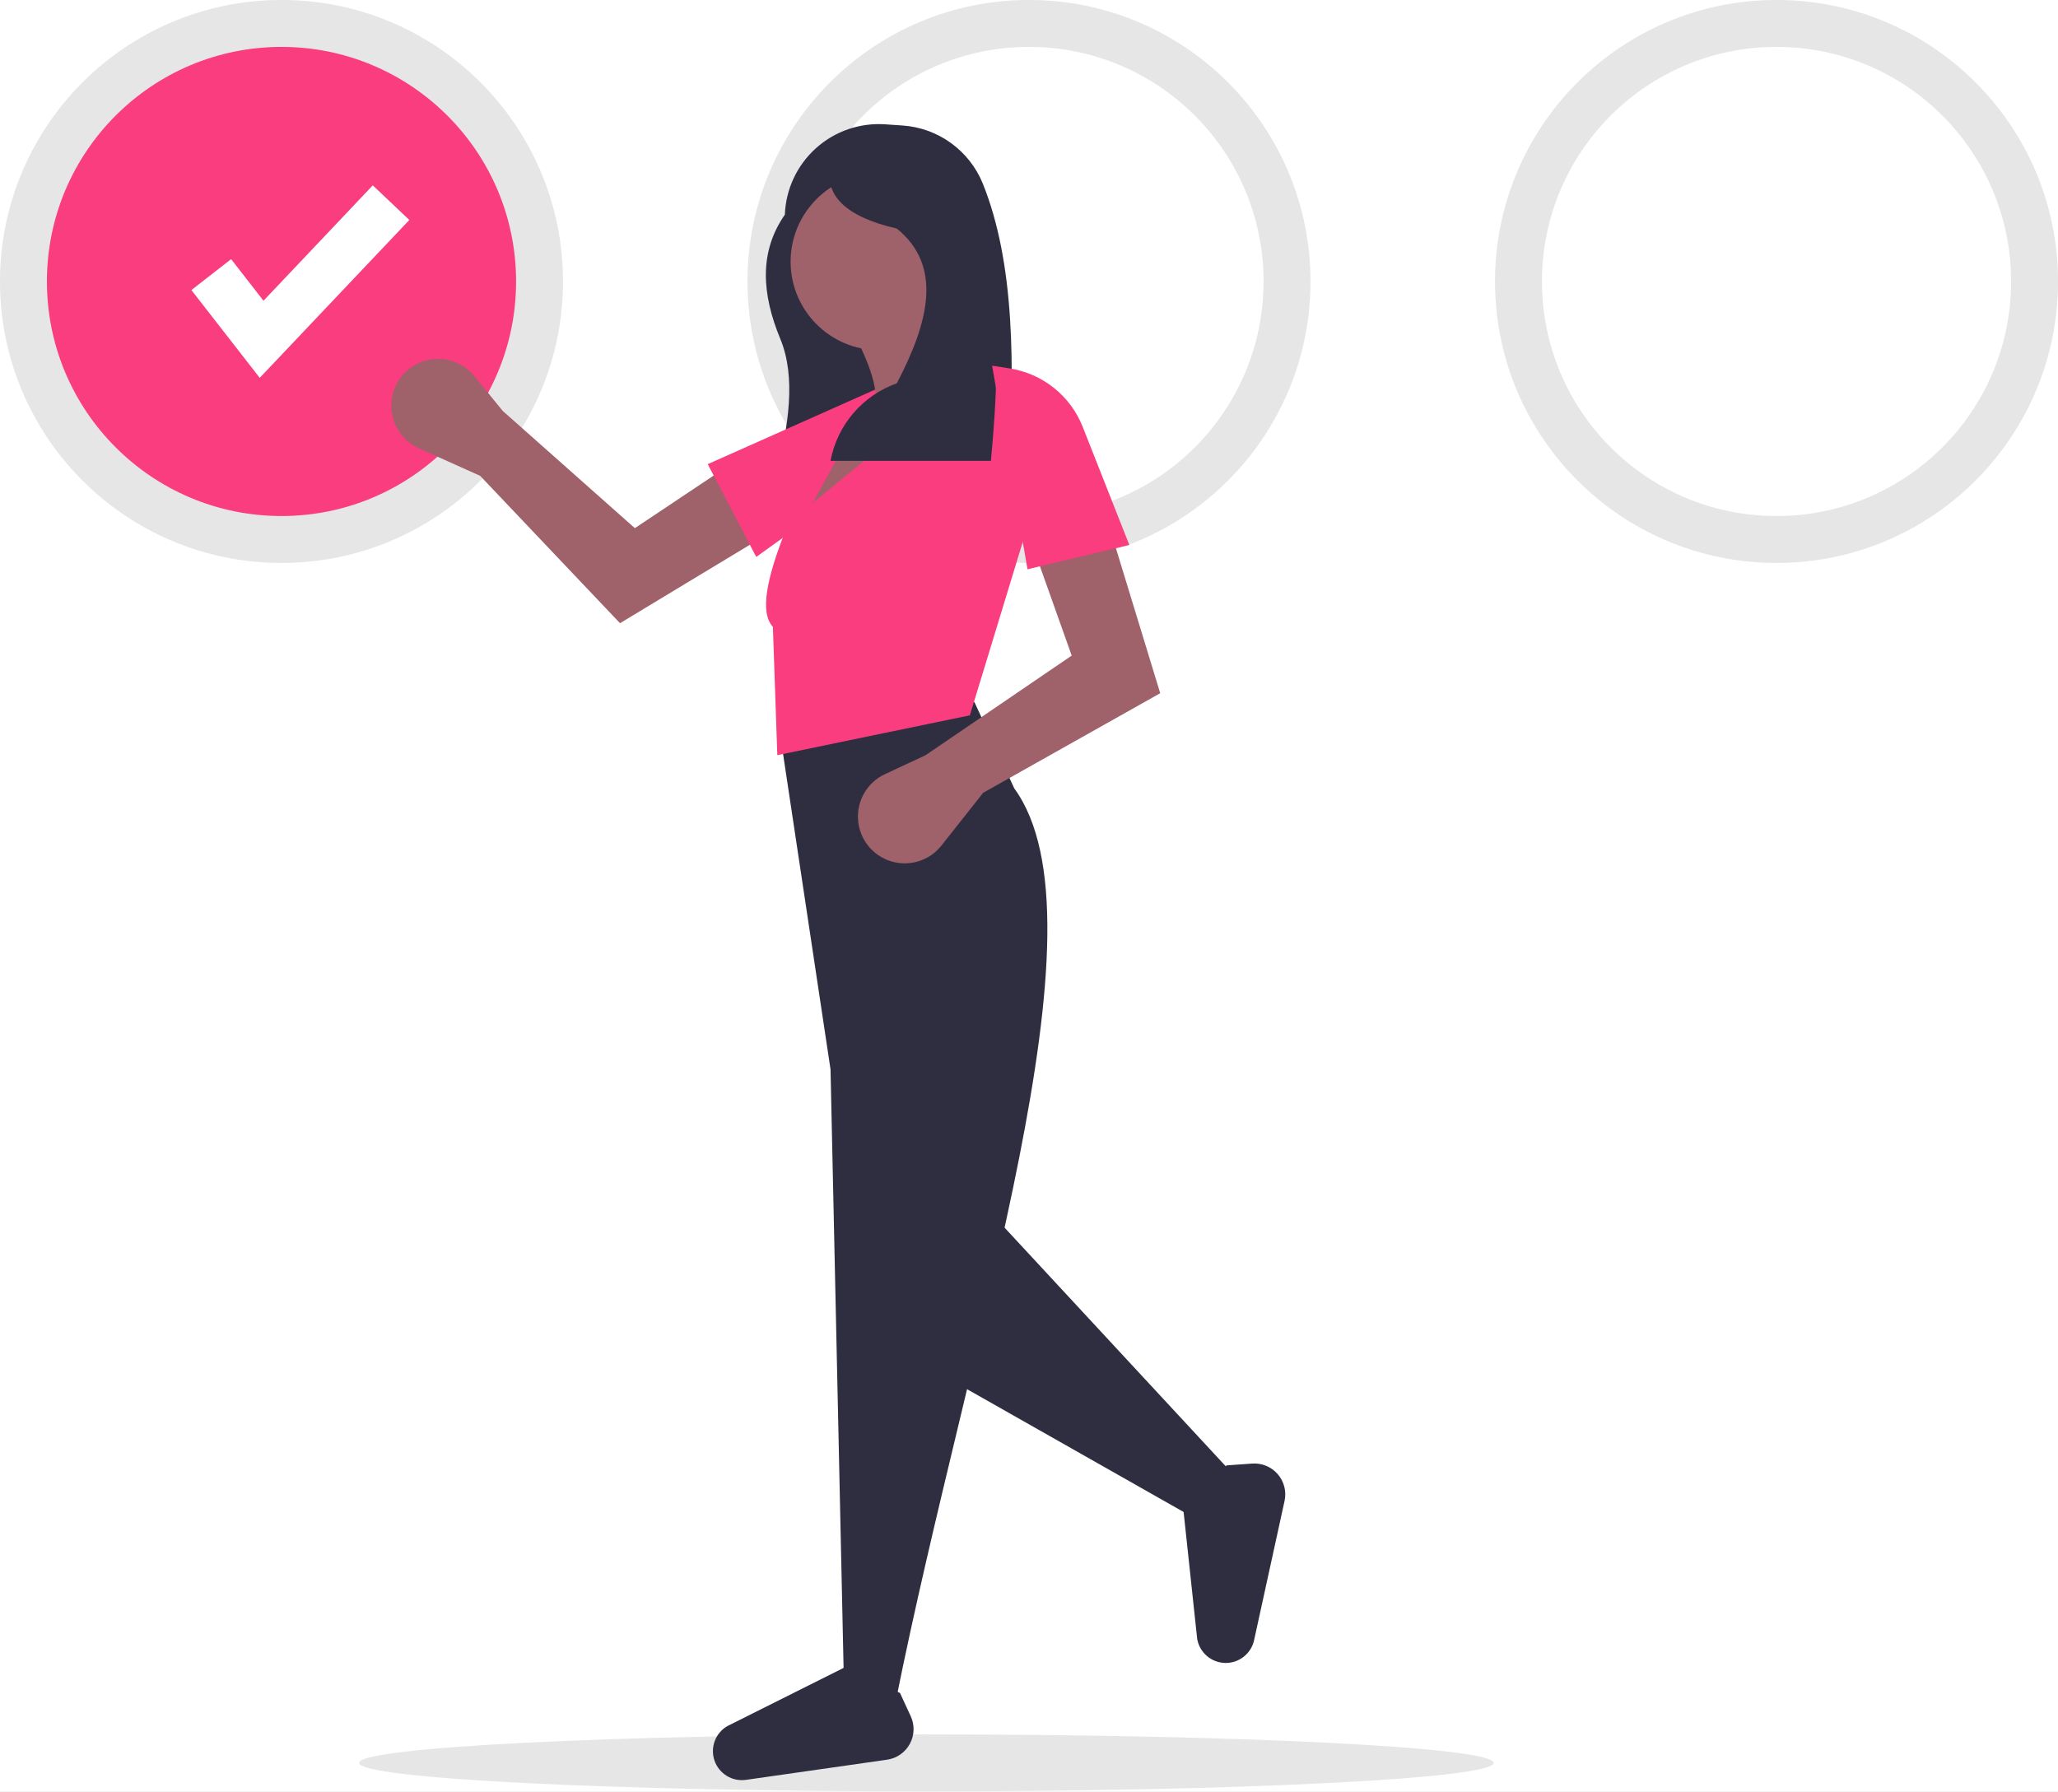
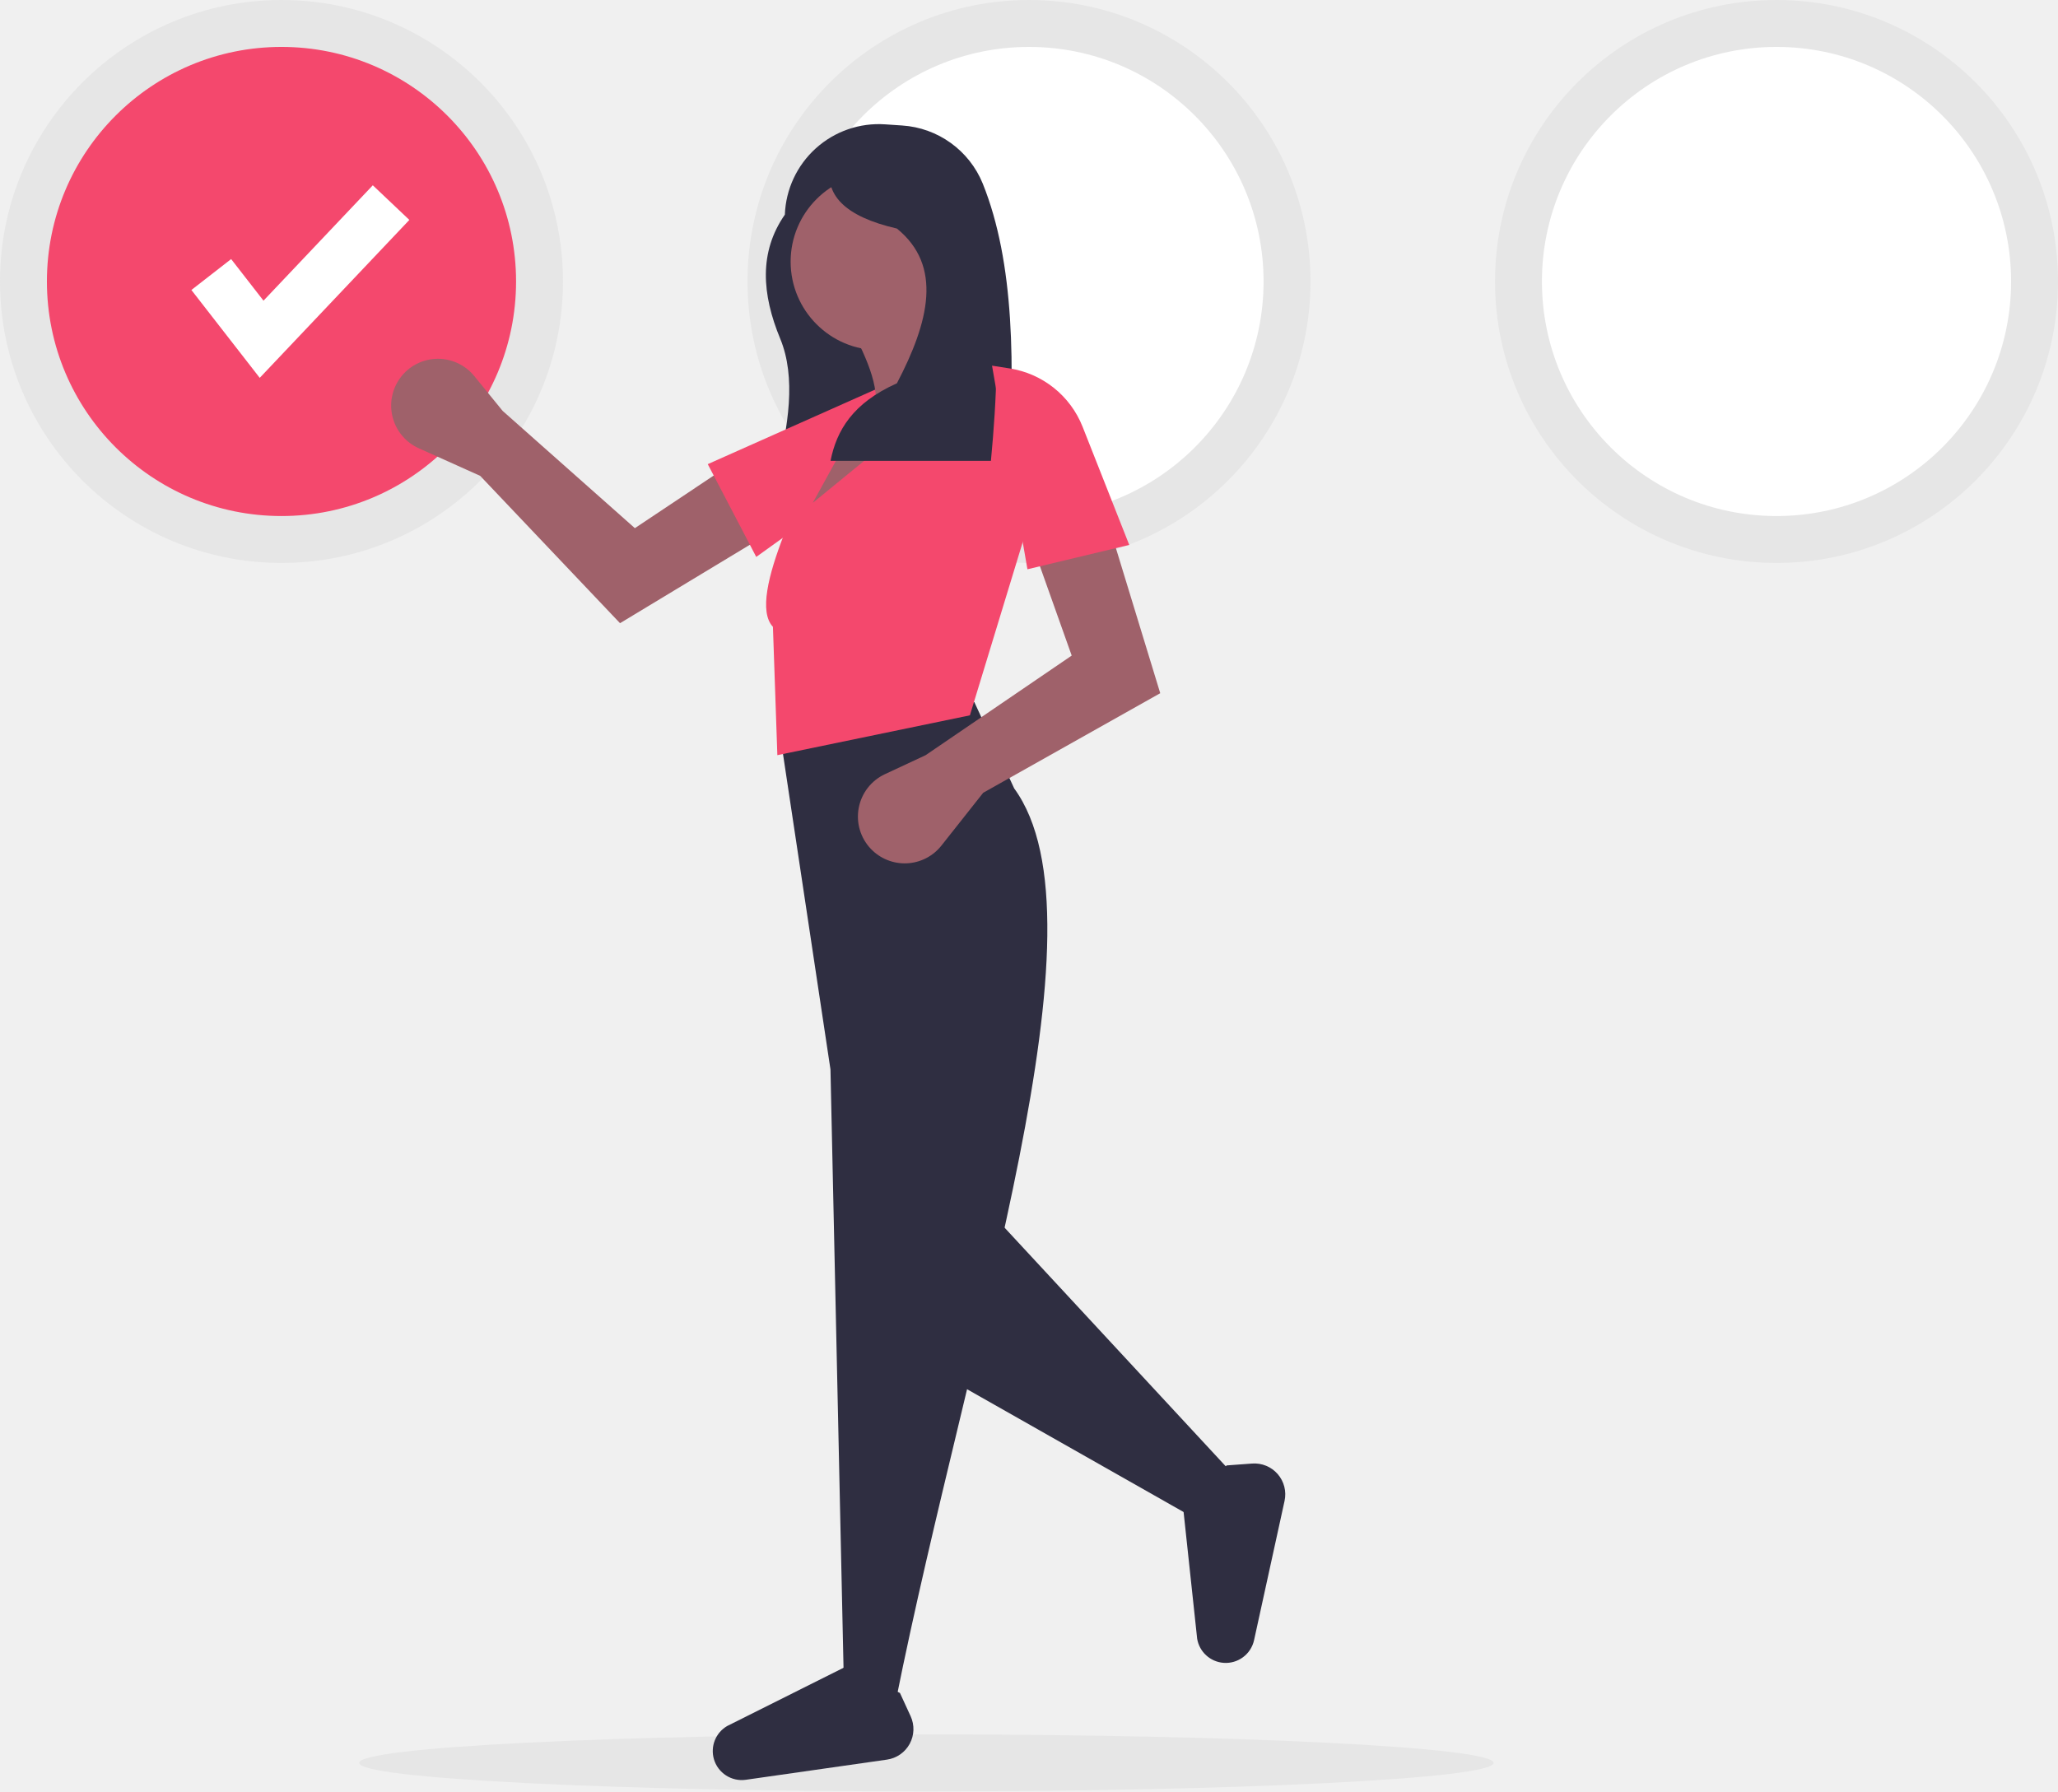
- <svg xmlns="http://www.w3.org/2000/svg" width="114.875" height="100" viewBox="0 0 114.875 100">
-   <defs>
-     <clipPath id="clip-path">
-       <rect id="Rectangle_7" data-name="Rectangle 7" width="114.875" height="100" transform="translate(96.563 69)" fill="#fff" />
-     </clipPath>
-   </defs>
-   <g id="Group_12" data-name="Group 12" transform="translate(-96.563 -69)" clip-path="url(#clip-path)">
-     <rect id="Rectangle_6" data-name="Rectangle 6" width="114.875" height="100" transform="translate(96.563 69)" fill="#fff" />
-     <path id="Path_25" data-name="Path 25" d="M148.273,169c17.486,0,31.662-.712,31.662-1.591s-14.176-1.591-31.662-1.591-31.663.712-31.663,1.591S130.786,169,148.273,169Z" fill="#e6e6e6" />
-     <path id="Path_26" data-name="Path 26" d="M112.275,100.425A15.713,15.713,0,1,0,96.563,84.712,15.712,15.712,0,0,0,112.275,100.425Z" fill="#e6e6e6" />
-     <path id="Path_27" data-name="Path 27" d="M112.275,97.806A13.094,13.094,0,1,0,99.182,84.712,13.094,13.094,0,0,0,112.275,97.806Z" fill="#fa3d7f" />
-     <path id="Path_28" data-name="Path 28" d="M154,100.425a15.713,15.713,0,1,0-15.713-15.713A15.713,15.713,0,0,0,154,100.425Z" fill="#e6e6e6" />
-     <path id="Path_29" data-name="Path 29" d="M154,97.806a13.094,13.094,0,1,0-13.094-13.094A13.094,13.094,0,0,0,154,97.806Z" fill="#fff" />
-     <path id="Path_30" data-name="Path 30" d="M195.725,100.425a15.713,15.713,0,1,0-15.712-15.713A15.713,15.713,0,0,0,195.725,100.425Z" fill="#e6e6e6" />
-     <path id="Path_31" data-name="Path 31" d="M195.726,97.806a13.094,13.094,0,1,0-13.094-13.094A13.093,13.093,0,0,0,195.726,97.806Z" fill="#fff" />
-     <path id="Path_32" data-name="Path 32" d="M111.061,90.092l-3.815-4.9,2.218-1.726,1.807,2.322,6.1-6.441,2.04,1.933Z" fill="#fff" />
-     <path id="Path_33" data-name="Path 33" d="M140.118,87.916c-1.032-2.492-1.2-4.844.255-6.934a5.246,5.246,0,0,1,5.6-5.042l.949.064a5.224,5.224,0,0,1,4.5,3.244c1.769,4.386,1.824,10.216,1.383,16.464H139.831C140.6,92.791,141,90.048,140.118,87.916Z" fill="#2f2e41" />
-     <path id="Path_34" data-name="Path 34" d="M123.366,95.563l-3.428-1.54a2.612,2.612,0,1,1,3.1-4.032l1.584,1.944L132,98.483l4.907-3.275,2.225,3.771-7.961,4.809Z" fill="#9f616a" />
-     <path id="Path_35" data-name="Path 35" d="M138.775,100.089l-2.707-5.179,10.538-4.694.092.991a5.251,5.251,0,0,1-2.167,4.747Z" fill="#fa3d7f" />
-     <path id="Path_36" data-name="Path 36" d="M152.431,89.907,141.683,98.8l-.618-.865,2.965-5.312,1.359-.618c.326-1.379-.505-3.229-1.606-5.188l5.189-.741C149.222,87.76,150.363,89.042,152.431,89.907Z" fill="#9f616a" />
-     <path id="Path_37" data-name="Path 37" d="M165.4,151.3l-1.792,2.656-14.268-8.091,1.976-9.76Z" fill="#2f2e41" />
-     <path id="Path_38" data-name="Path 38" d="M146.563,163.967l-2.9-1.3-.741-33.972-2.779-18.469,10.809-2.039,2.224,4.818C158.636,120.5,150.67,143.468,146.563,163.967Z" fill="#2f2e41" />
-     <path id="Path_39" data-name="Path 39" d="M146.8,163.506l.6,1.3a1.722,1.722,0,0,1-1.321,2.424l-7.876,1.125a1.618,1.618,0,0,1-1.042-3l6.616-3.312Z" fill="#2f2e41" />
-     <path id="Path_40" data-name="Path 40" d="M165.034,150.8l1.423-.1a1.722,1.722,0,0,1,1.808,2.086l-1.7,7.772a1.619,1.619,0,0,1-3.177-.074l-.787-7.357Z" fill="#2f2e41" />
-     <path id="Path_41" data-name="Path 41" d="M145.636,88.548a4.941,4.941,0,1,0-4.942-4.941A4.941,4.941,0,0,0,145.636,88.548Z" fill="#9f616a" />
-     <path id="Path_42" data-name="Path 42" d="M150.7,108.931l-10.748,2.224-.247-7.165c-1.556-1.648,2.074-8.247,3.336-11.365l1.606-.494-2.718,4.941,9.512-7.783,1.853.494.495,9.018Z" fill="#fa3d7f" />
-     <path id="Path_43" data-name="Path 43" d="M151.442,113.255l-2.331,2.948a2.612,2.612,0,1,1-3.153-3.988l2.272-1.06,8.154-5.559-1.977-5.559,4.2-1.236,2.718,8.895Z" fill="#9f616a" />
-     <path id="Path_44" data-name="Path 44" d="M151.875,94.725h-8.953a5.706,5.706,0,0,1,3.7-4.328c1.8-3.437,2.567-6.555,0-8.638-2.931-.675-4.067-1.9-3.7-3.588l5.248-.865C152.486,81.15,152.535,87.711,151.875,94.725Z" fill="#2f2e41" />
-     <path id="Path_45" data-name="Path 45" d="M159.6,99.419l-5.683,1.359-1.976-11.365.982.154a5.253,5.253,0,0,1,4.075,3.26Z" fill="#fa3d7f" />
-   </g>
+ <svg xmlns="http://www.w3.org/2000/svg" id="a43d4114-cd98-41f6-b9a0-b0700c71b140" data-name="Layer 1" width="722" height="628.508" viewBox="0 0 722 628.508">
+   <ellipse cx="325" cy="618.508" rx="199" ry="10" fill="#e6e6e6" />
+   <circle cx="98.754" cy="98.754" r="98.754" fill="#e6e6e6" />
+   <circle cx="98.754" cy="98.754" r="82.295" fill="#f4486d" />
+   <circle cx="361" cy="98.754" r="98.754" fill="#e6e6e6" />
+   <circle cx="361" cy="98.754" r="82.295" fill="#fff" />
+   <circle cx="623.246" cy="98.754" r="98.754" fill="#e6e6e6" />
+   <circle cx="623.246" cy="98.754" r="82.295" fill="#fff" />
+   <polygon points="91.121 132.566 67.146 101.741 81.088 90.896 92.44 105.492 130.789 65.011 143.612 77.16 91.121 132.566" fill="#fff" />
+   <path d="M512.744,254.637c-6.485-15.664-7.538-30.447,1.604-43.579h0v0a32.975,32.975,0,0,1,35.175-31.687l5.961.403a32.846,32.846,0,0,1,28.291,20.386c11.115,27.568,11.465,64.207,8.691,103.478H510.94C515.782,285.273,518.268,268.036,512.744,254.637Z" transform="translate(-239 -135.7462)" fill="#2f2e41" />
+   <path d="M407.462,302.696l-21.544-9.678a16.418,16.418,0,0,1-7.14-23.765l0,0a16.418,16.418,0,0,1,26.598-1.579l9.953,12.221,46.402,41.154,30.845-20.584,13.98,23.702-50.035,30.224Z" transform="translate(-239 -135.7462)" fill="#9f616a" />
+   <path d="M504.309,331.138l-17.009-32.547,66.232-29.501.573,6.226a33.008,33.008,0,0,1-13.615,29.838Z" transform="translate(-239 -135.7462)" fill="#f4486d" />
+   <path d="M590.137,267.146l-67.55,55.904-3.882-5.435,18.635-33.387,8.541-3.882c2.046-8.67-3.178-20.296-10.094-32.61l32.61-4.659C569.971,253.653,577.138,261.712,590.137,267.146Z" transform="translate(-239 -135.7462)" fill="#9f616a" />
+   <polygon points="432.663 517.291 421.405 533.984 331.726 483.127 344.149 421.789 432.663 517.291" fill="#2f2e41" />
+   <path d="M553.256,732.622l-18.246-8.153L530.351,510.949,512.881,394.871l67.938-12.811,13.976,30.281C629.141,459.446,579.073,603.779,553.256,732.622Z" transform="translate(-239 -135.7462)" fill="#2f2e41" />
+   <path d="M554.727,729.721l3.744,8.148a10.824,10.824,0,0,1-8.305,15.235l-49.498,7.071a10.173,10.173,0,0,1-11.22-7.276h0a10.173,10.173,0,0,1,4.67-11.59l41.583-20.813Z" transform="translate(-239 -135.7462)" fill="#2f2e41" />
+   <path d="M669.346,649.883l8.943-.656a10.824,10.824,0,0,1,11.366,13.11l-10.693,48.844a10.173,10.173,0,0,1-10.741,7.965h0a10.173,10.173,0,0,1-9.224-8.43l-4.949-46.237Z" transform="translate(-239 -135.7462)" fill="#2f2e41" />
+   <circle cx="308.433" cy="91.802" r="31.058" fill="#9f616a" />
+   <path d="M579.267,386.718l-67.55,13.976-1.553-45.034c-9.781-10.356,13.032-51.831,20.964-71.432l10.094-3.106-17.082,31.058,59.786-48.916,11.647,3.106,3.106,56.68Z" transform="translate(-239 -135.7462)" fill="#f4486d" />
+   <path d="M583.925,413.894l-14.649,18.526a16.418,16.418,0,0,1-24.789,1.117l0,0a16.418,16.418,0,0,1,4.968-26.177l14.283-6.665,51.245-34.94-12.423-34.94,26.399-7.764,17.082,55.904Z" transform="translate(-239 -135.7462)" fill="#9f616a" />
+   <path d="M586.642,297.428h-56.269c2.114-10.636,7.782-20.285,23.284-27.203,11.303-21.603,16.132-41.197,0-54.29-18.427-4.245-25.563-11.953-23.284-22.55l32.985-5.435C590.485,212.108,590.795,253.347,586.642,297.428Z" transform="translate(-239 -135.7462)" fill="#2f2e41" />
+   <path d="M635.17,326.932l-35.716,8.541-12.423-71.432,6.177.965A33.008,33.008,0,0,1,618.815,285.499Z" transform="translate(-239 -135.7462)" fill="#f4486d" />
</svg>
